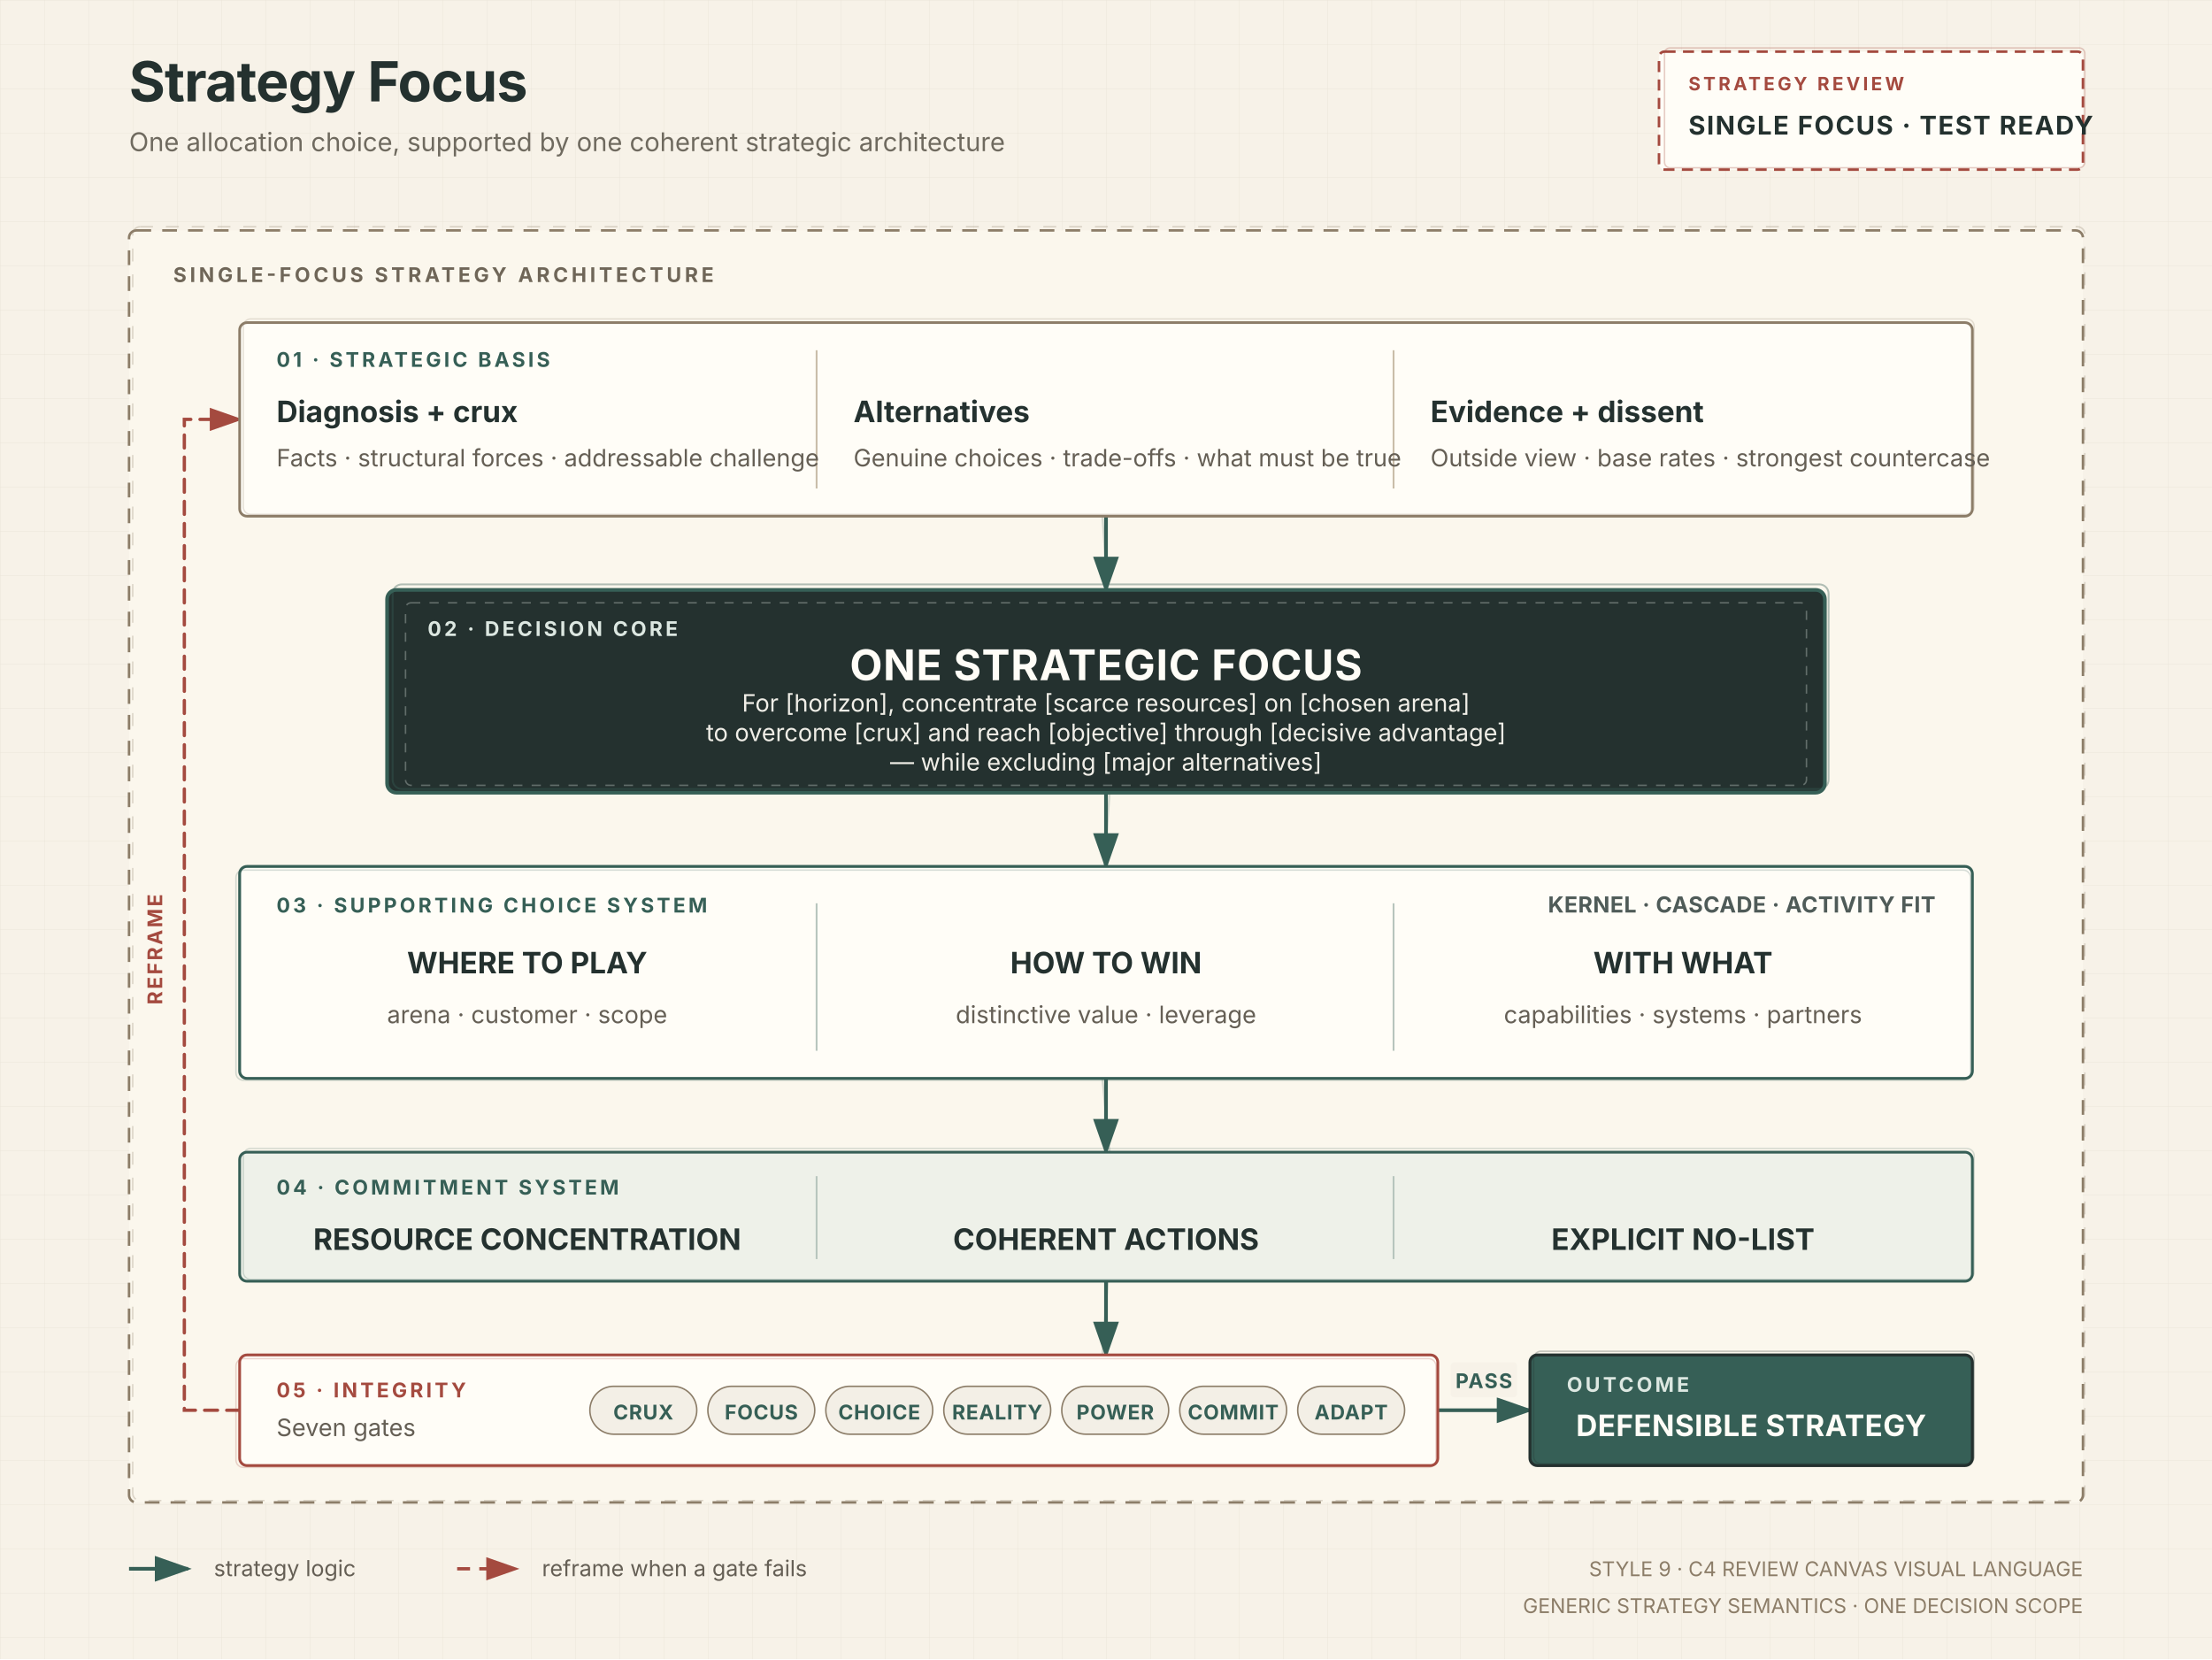
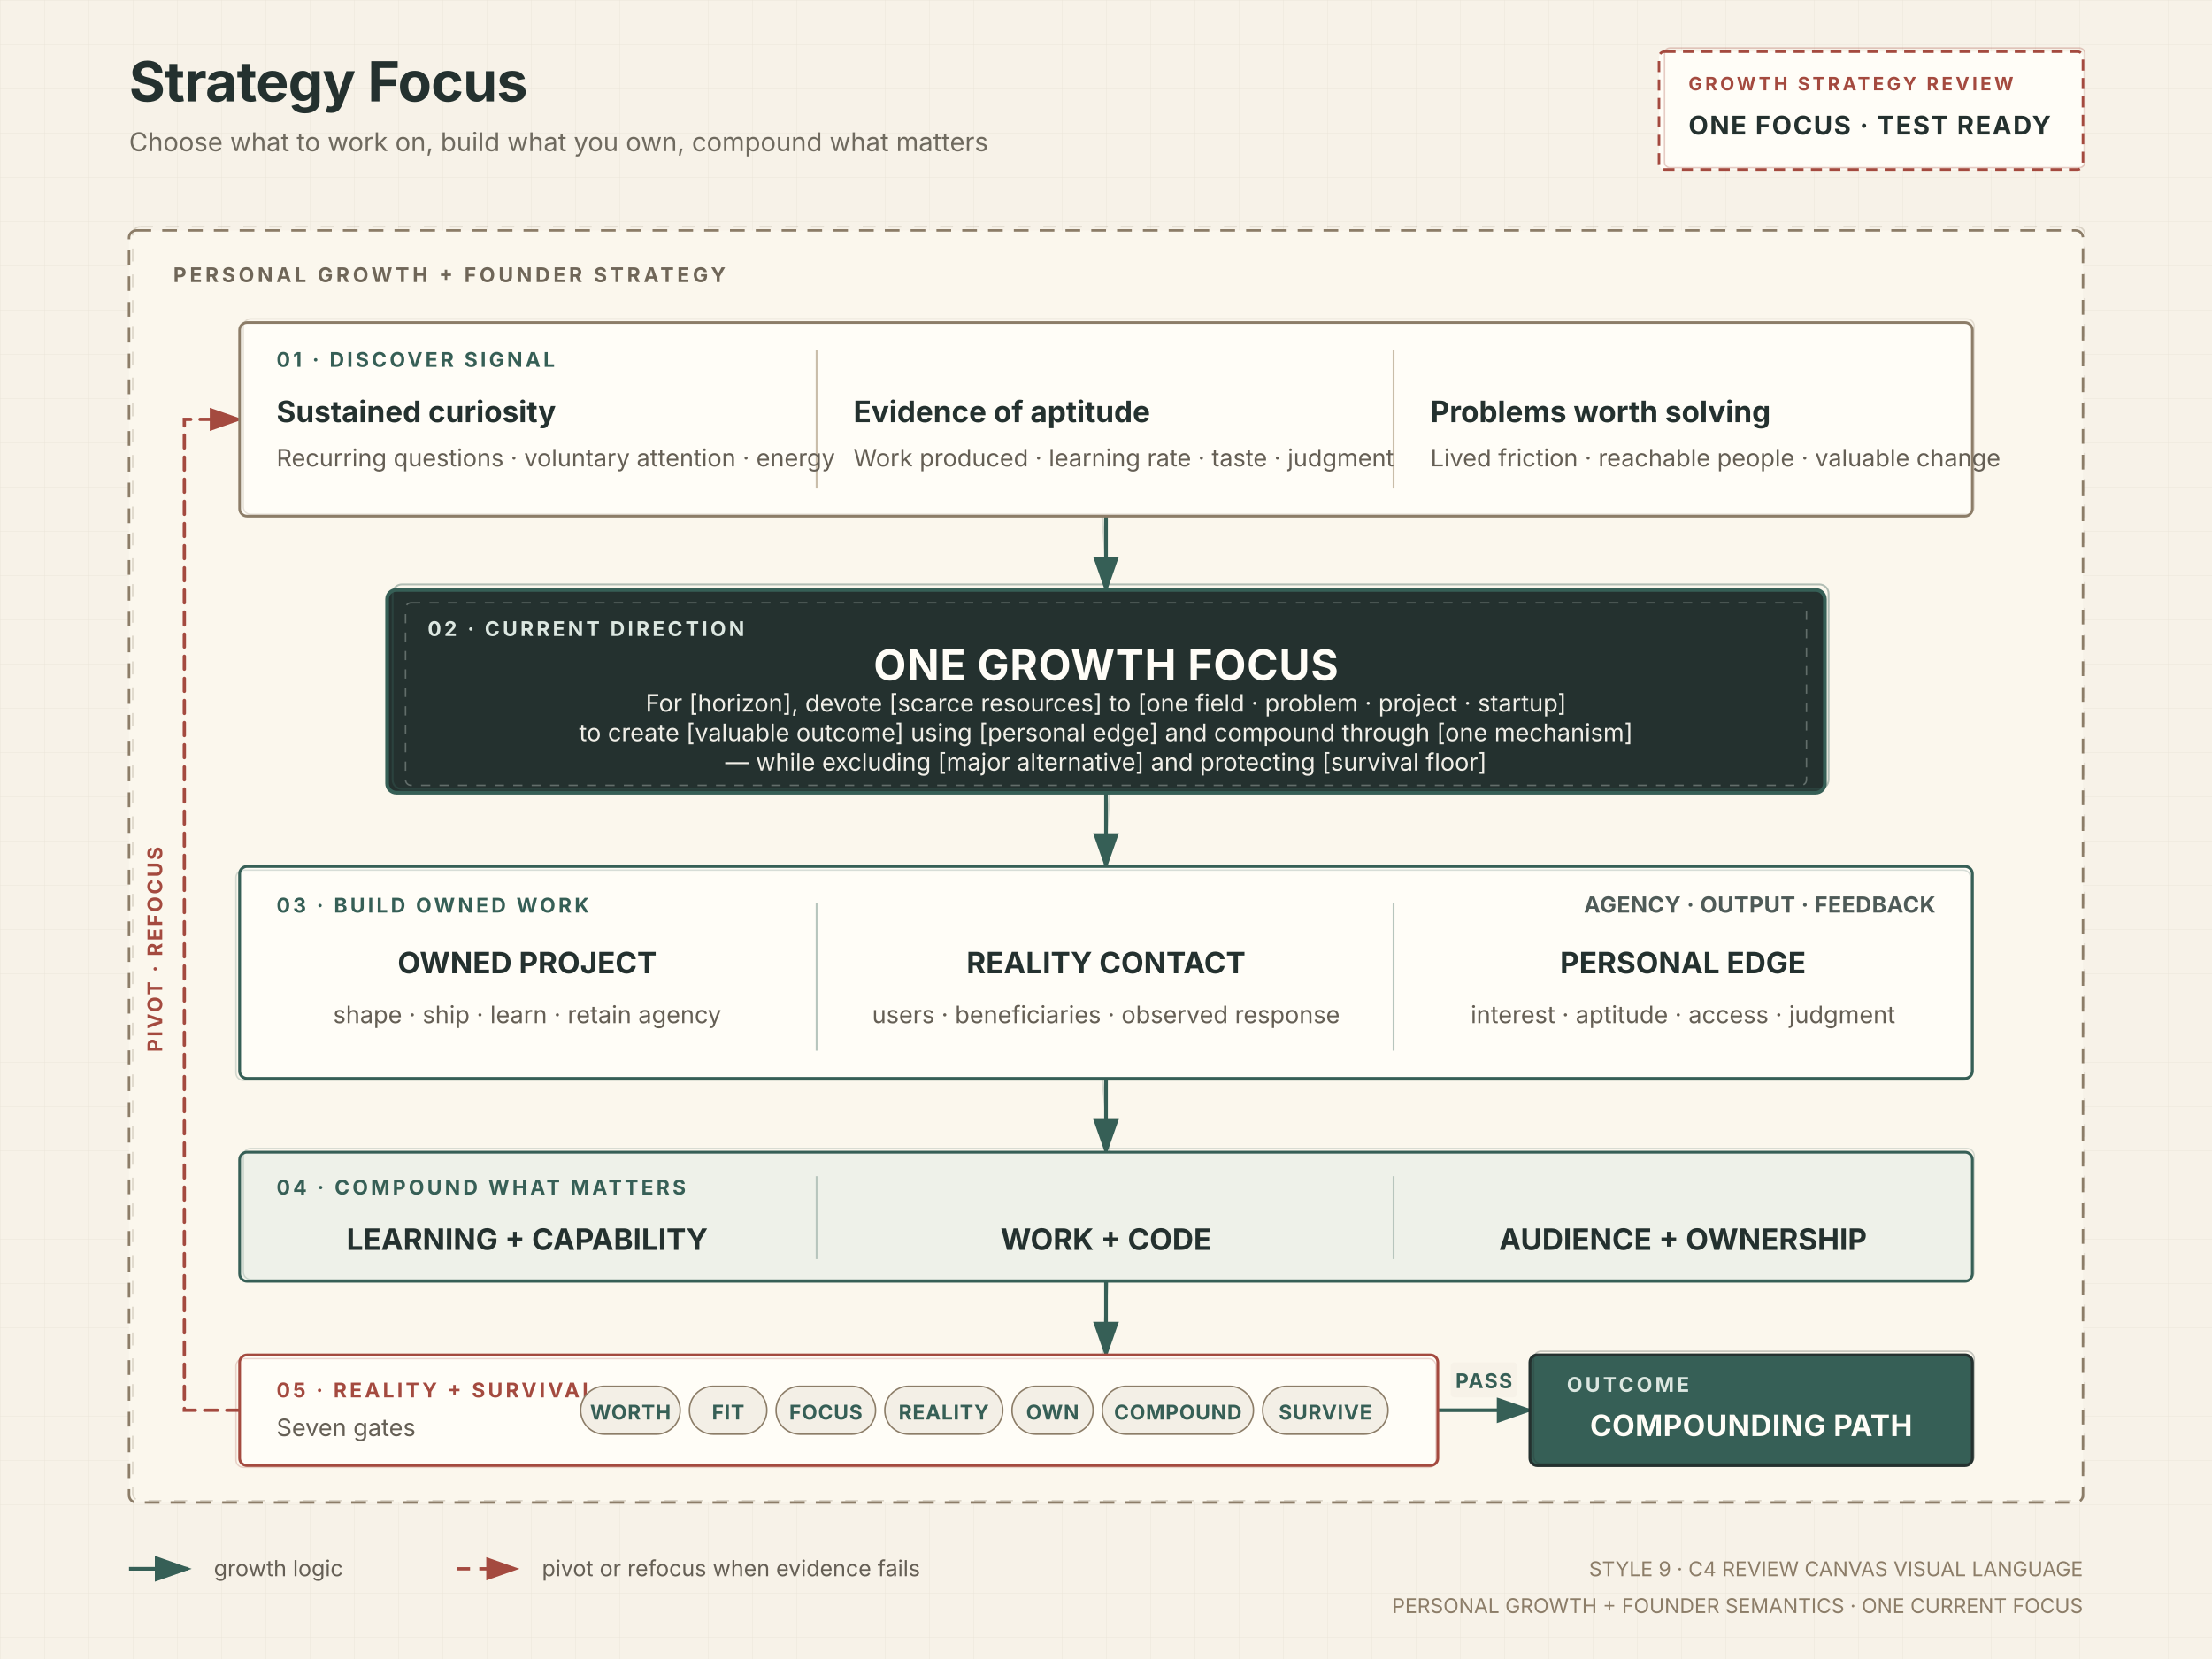
<svg xmlns="http://www.w3.org/2000/svg" viewBox="0 0 1200 900" width="1200" height="900" data-generator="fireworks-tech-graph" data-schema-version="1" data-style-id="9" data-visual-theme="C4 Review Canvas" data-diagram-type="architecture" data-semantic-profile="generic" data-semantic-valid="true" data-quality-profile="showcase" data-max-bends-per-edge="2" data-max-total-bends="8" data-max-route-stretch="1.35" data-max-bridged-crossings="0" data-min-node-gap="40" data-min-container-gutter="20" data-min-label-clearance="4" data-min-segment-length="16">
  <defs>
    <pattern id="paper-grid" width="24" height="24" patternUnits="userSpaceOnUse">
      <path d="M 24 0 L 0 0 0 24" fill="none" stroke="#8c7d68" stroke-width="0.45" opacity="0.12" />
    </pattern>
    <marker id="arrow-primary" markerWidth="10" markerHeight="7" refX="9" refY="3.5" orient="auto">
      <polygon points="0 0, 10 3.5, 0 7" fill="#365f56" />
    </marker>
    <marker id="arrow-review" markerWidth="10" markerHeight="7" refX="9" refY="3.5" orient="auto">
      <polygon points="0 0, 10 3.5, 0 7" fill="#a44a3f" />
    </marker>
    <style>
      text { font-family: Avenir, 'Avenir Next', Inter, -apple-system, BlinkMacSystemFont, 'Segoe UI', sans-serif; }
      .title { font-size: 30px; font-weight: 650; fill: #24312f; letter-spacing: -0.35px; }
      .subtitle { font-size: 14px; font-weight: 400; fill: #6f6a5f; }
      .boundary-label { font-size: 11px; font-weight: 700; fill: #6f6658; letter-spacing: 1.8px; }
      .type { font-size: 11px; font-weight: 750; fill: #365f56; letter-spacing: 1.55px; }
      .type-light { font-size: 11px; font-weight: 750; fill: #dce7e1; letter-spacing: 1.55px; }
      .card-title { font-size: 16px; font-weight: 650; fill: #24312f; }
      .card-copy { font-size: 13px; font-weight: 400; fill: #655f55; }
      .focus-title { font-size: 23px; font-weight: 680; fill: #fffdf7; letter-spacing: 0.4px; }
      .focus-copy { font-size: 13px; font-weight: 420; fill: #f0eee7; }
      .micro { font-size: 12px; font-weight: 650; fill: #4f5b58; letter-spacing: 0.2px; }
      .gate { font-size: 11px; font-weight: 720; fill: #365f56; letter-spacing: 0.35px; }
      .outcome { font-size: 16px; font-weight: 680; fill: #fffdf7; letter-spacing: 0.2px; }
      .stamp-kicker { font-size: 10px; font-weight: 750; fill: #a44a3f; letter-spacing: 1.55px; }
      .stamp-main { font-size: 14px; font-weight: 720; fill: #24312f; letter-spacing: 0.75px; }
      .edge-label { font-size: 11px; font-weight: 750; fill: #365f56; letter-spacing: 0.7px; }
      .feedback-label { font-size: 11px; font-weight: 750; fill: #a44a3f; letter-spacing: 1.2px; }
      .legend { font-size: 12px; font-weight: 430; fill: #655f55; }
      .footnote { font-size: 11px; font-weight: 430; fill: #8c7d68; }
    </style>
  </defs>
  <rect data-graph-role="background" width="1200" height="900" fill="#f7f2e8" />
  <rect data-graph-role="decoration" width="1200" height="900" fill="url(#paper-grid)" />
  <g id="title-block" data-graph-role="reserved" data-reserved-kind="title" data-graph-bounds="70,28,760,91">
    <text x="70" y="55" class="title">Strategy Focus</text>
-     <text x="70" y="82" class="subtitle">One allocation choice, supported by one coherent strategic architecture</text>
+     <text x="70" y="82" class="subtitle">Choose what to work on, build what you own, compound what matters</text>
  </g>
  <g id="review-stamp" data-graph-role="reserved" data-reserved-kind="stamp" data-graph-bounds="900,28,1130,92">
    <rect x="900" y="28" width="230" height="64" rx="3" fill="#fffdf7" stroke="#a44a3f" stroke-width="1.4" stroke-dasharray="6 4" />
    <rect data-graph-role="decoration" data-owner="review-stamp" x="903" y="26" width="228" height="65" rx="3" fill="none" stroke="#a44a3f" stroke-width="0.8" opacity="0.28" />
-     <text x="916" y="49" class="stamp-kicker">STRATEGY REVIEW</text>
-     <text x="916" y="73" class="stamp-main">SINGLE FOCUS · TEST READY</text>
+     <text x="916" y="49" class="stamp-kicker">GROWTH STRATEGY REVIEW</text>
+     <text x="916" y="73" class="stamp-main">ONE FOCUS · TEST READY</text>
  </g>
  <g id="strategy-canvas" data-graph-role="container" data-container-id="strategy-canvas" data-semantic-role="boundary" data-graph-bounds="70,125,1130,815">
    <rect x="70" y="125" width="1060" height="690" rx="4" fill="#fbf7ed" stroke="#8c7d68" stroke-width="1.35" stroke-dasharray="8 6" />
    <rect data-graph-role="decoration" data-owner="strategy-canvas" x="72" y="123" width="1059" height="691" rx="4" fill="none" stroke="#8c7d68" stroke-width="0.8" stroke-dasharray="7 7" opacity="0.28" />
-     <text x="94" y="153" class="boundary-label">SINGLE-FOCUS STRATEGY ARCHITECTURE</text>
+     <text x="94" y="153" class="boundary-label">PERSONAL GROWTH + FOUNDER STRATEGY</text>
    <rect id="strategy-canvas-header" data-graph-role="reserved" data-reserved-kind="container-header" x="88" y="136" width="320" height="26" fill="none" stroke="none" />
  </g>
  <path data-graph-role="decoration" data-owner="basis-focus" d="M 598,280 L 601,320" fill="none" stroke="#365f56" stroke-width="1.1" opacity="0.20" />
  <path data-graph-role="decoration" data-owner="focus-choices" d="M 602,430 L 599,470" fill="none" stroke="#365f56" stroke-width="1.1" opacity="0.20" />
  <path data-graph-role="decoration" data-owner="choices-commitment" d="M 598,585 L 602,625" fill="none" stroke="#365f56" stroke-width="1.1" opacity="0.20" />
  <path data-graph-role="decoration" data-owner="commitment-integrity" d="M 601,695 L 598,735" fill="none" stroke="#365f56" stroke-width="1.1" opacity="0.20" />
  <path id="basis-focus" data-graph-role="edge" data-edge-id="basis-focus" data-source="basis" data-target="focus" data-edge-kind="flow" data-flow="control" data-bends="0" data-route-stretch="1" data-bridges="" d="M 600,280 L 600,320" fill="none" stroke="#365f56" stroke-width="2" stroke-linecap="round" marker-end="url(#arrow-primary)" />
  <path id="focus-choices" data-graph-role="edge" data-edge-id="focus-choices" data-source="focus" data-target="choices" data-edge-kind="flow" data-flow="control" data-bends="0" data-route-stretch="1" data-bridges="" d="M 600,430 L 600,470" fill="none" stroke="#365f56" stroke-width="2" stroke-linecap="round" marker-end="url(#arrow-primary)" />
  <path id="choices-commitment" data-graph-role="edge" data-edge-id="choices-commitment" data-source="choices" data-target="commitment" data-edge-kind="flow" data-flow="control" data-bends="0" data-route-stretch="1" data-bridges="" d="M 600,585 L 600,625" fill="none" stroke="#365f56" stroke-width="2" stroke-linecap="round" marker-end="url(#arrow-primary)" />
  <path id="commitment-integrity" data-graph-role="edge" data-edge-id="commitment-integrity" data-source="commitment" data-target="integrity" data-edge-kind="flow" data-flow="control" data-bends="0" data-route-stretch="1" data-bridges="" d="M 600,695 L 600,735" fill="none" stroke="#365f56" stroke-width="2" stroke-linecap="round" marker-end="url(#arrow-primary)" />
  <path id="integrity-outcome" data-graph-role="edge" data-edge-id="integrity-outcome" data-source="integrity" data-target="outcome" data-edge-kind="flow" data-flow="control" data-bends="0" data-route-stretch="1" data-bridges="" d="M 780,765 L 830,765" fill="none" stroke="#365f56" stroke-width="2" stroke-linecap="round" marker-end="url(#arrow-primary)" />
  <path id="integrity-reframe" data-graph-role="edge" data-edge-id="integrity-reframe" data-source="integrity" data-target="basis" data-edge-kind="flow" data-flow="feedback" data-bends="2" data-route-stretch="1.32" data-bridges="" d="M 130,765 L 100,765 L 100,227.5 L 130,227.5" fill="none" stroke="#a44a3f" stroke-width="1.8" stroke-dasharray="7 5" stroke-linecap="round" marker-end="url(#arrow-review)" />
  <g id="node-basis" data-graph-role="node" data-node-id="basis" data-semantic-role="rect" data-parent="strategy-canvas" data-graph-bounds="130,175,1070,280">
    <rect x="130" y="175" width="940" height="105" rx="4" fill="#fffdf7" stroke="#8c7d68" stroke-width="1.45" />
    <rect data-graph-role="decoration" data-owner="node-basis" x="132" y="173" width="939" height="106" rx="4" fill="none" stroke="#8c7d68" stroke-width="0.75" opacity="0.22" />
    <line x1="443" y1="190" x2="443" y2="265" stroke="#c9bda9" stroke-width="1" />
    <line x1="756" y1="190" x2="756" y2="265" stroke="#c9bda9" stroke-width="1" />
-     <text x="150" y="199" class="type">01 · STRATEGIC BASIS</text>
-     <text x="150" y="229" class="card-title">Diagnosis + crux</text>
-     <text x="150" y="253" class="card-copy">Facts · structural forces · addressable challenge</text>
-     <text x="463" y="229" class="card-title">Alternatives</text>
-     <text x="463" y="253" class="card-copy">Genuine choices · trade-offs · what must be true</text>
-     <text x="776" y="229" class="card-title">Evidence + dissent</text>
-     <text x="776" y="253" class="card-copy">Outside view · base rates · strongest countercase</text>
+     <text x="150" y="199" class="type">01 · DISCOVER SIGNAL</text>
+     <text x="150" y="229" class="card-title">Sustained curiosity</text>
+     <text x="150" y="253" class="card-copy">Recurring questions · voluntary attention · energy</text>
+     <text x="463" y="229" class="card-title">Evidence of aptitude</text>
+     <text x="463" y="253" class="card-copy">Work produced · learning rate · taste · judgment</text>
+     <text x="776" y="229" class="card-title">Problems worth solving</text>
+     <text x="776" y="253" class="card-copy">Lived friction · reachable people · valuable change</text>
  </g>
  <g id="node-focus" data-graph-role="node" data-node-id="focus" data-semantic-role="double_rect" data-parent="strategy-canvas" data-graph-bounds="210,320,990,430">
    <rect x="210" y="320" width="780" height="110" rx="5" fill="#24312f" stroke="#365f56" stroke-width="2" />
    <rect data-graph-role="decoration" data-owner="node-focus" x="213" y="317" width="779" height="111" rx="5" fill="none" stroke="#365f56" stroke-width="1" opacity="0.38" />
    <rect x="220" y="327" width="760" height="99" rx="3" fill="none" stroke="#d8e2dc" stroke-width="0.8" stroke-dasharray="5 5" opacity="0.34" />
-     <text x="232" y="345" class="type-light">02 · DECISION CORE</text>
-     <text x="600" y="369" text-anchor="middle" class="focus-title">ONE STRATEGIC FOCUS</text>
-     <text x="600" y="386" text-anchor="middle" class="focus-copy">For [horizon], concentrate [scarce resources] on [chosen arena]</text>
-     <text x="600" y="402" text-anchor="middle" class="focus-copy">to overcome [crux] and reach [objective] through [decisive advantage]</text>
-     <text x="600" y="418" text-anchor="middle" class="focus-copy">— while excluding [major alternatives]</text>
+     <text x="232" y="345" class="type-light">02 · CURRENT DIRECTION</text>
+     <text x="600" y="369" text-anchor="middle" class="focus-title">ONE GROWTH FOCUS</text>
+     <text x="600" y="386" text-anchor="middle" class="focus-copy">For [horizon], devote [scarce resources] to [one field · problem · project · startup]</text>
+     <text x="600" y="402" text-anchor="middle" class="focus-copy">to create [valuable outcome] using [personal edge] and compound through [one mechanism]</text>
+     <text x="600" y="418" text-anchor="middle" class="focus-copy">— while excluding [major alternative] and protecting [survival floor]</text>
  </g>
  <g id="node-choices" data-graph-role="node" data-node-id="choices" data-semantic-role="rect" data-parent="strategy-canvas" data-graph-bounds="130,470,1070,585">
    <rect x="130" y="470" width="940" height="115" rx="4" fill="#fffdf7" stroke="#365f56" stroke-width="1.55" />
    <rect data-graph-role="decoration" data-owner="node-choices" x="128" y="472" width="941" height="114" rx="4" fill="none" stroke="#365f56" stroke-width="0.8" opacity="0.20" />
    <line x1="443" y1="490" x2="443" y2="570" stroke="#b7c5bd" stroke-width="1" />
    <line x1="756" y1="490" x2="756" y2="570" stroke="#b7c5bd" stroke-width="1" />
-     <text x="150" y="495" class="type">03 · SUPPORTING CHOICE SYSTEM</text>
-     <text x="1050" y="495" text-anchor="end" class="micro">KERNEL · CASCADE · ACTIVITY FIT</text>
-     <text x="286" y="528" text-anchor="middle" class="card-title">WHERE TO PLAY</text>
-     <text x="286" y="555" text-anchor="middle" class="card-copy">arena · customer · scope</text>
-     <text x="600" y="528" text-anchor="middle" class="card-title">HOW TO WIN</text>
-     <text x="600" y="555" text-anchor="middle" class="card-copy">distinctive value · leverage</text>
-     <text x="913" y="528" text-anchor="middle" class="card-title">WITH WHAT</text>
-     <text x="913" y="555" text-anchor="middle" class="card-copy">capabilities · systems · partners</text>
+     <text x="150" y="495" class="type">03 · BUILD OWNED WORK</text>
+     <text x="1050" y="495" text-anchor="end" class="micro">AGENCY · OUTPUT · FEEDBACK</text>
+     <text x="286" y="528" text-anchor="middle" class="card-title">OWNED PROJECT</text>
+     <text x="286" y="555" text-anchor="middle" class="card-copy">shape · ship · learn · retain agency</text>
+     <text x="600" y="528" text-anchor="middle" class="card-title">REALITY CONTACT</text>
+     <text x="600" y="555" text-anchor="middle" class="card-copy">users · beneficiaries · observed response</text>
+     <text x="913" y="528" text-anchor="middle" class="card-title">PERSONAL EDGE</text>
+     <text x="913" y="555" text-anchor="middle" class="card-copy">interest · aptitude · access · judgment</text>
  </g>
  <g id="node-commitment" data-graph-role="node" data-node-id="commitment" data-semantic-role="rect" data-parent="strategy-canvas" data-graph-bounds="130,625,1070,695">
    <rect x="130" y="625" width="940" height="70" rx="4" fill="#eef1e9" stroke="#365f56" stroke-width="1.5" />
    <rect data-graph-role="decoration" data-owner="node-commitment" x="132" y="623" width="939" height="71" rx="4" fill="none" stroke="#365f56" stroke-width="0.75" opacity="0.20" />
    <line x1="443" y1="638" x2="443" y2="683" stroke="#b7c5bd" stroke-width="1" />
    <line x1="756" y1="638" x2="756" y2="683" stroke="#b7c5bd" stroke-width="1" />
-     <text x="150" y="648" class="type">04 · COMMITMENT SYSTEM</text>
-     <text x="286" y="678" text-anchor="middle" class="card-title">RESOURCE CONCENTRATION</text>
-     <text x="600" y="678" text-anchor="middle" class="card-title">COHERENT ACTIONS</text>
-     <text x="913" y="678" text-anchor="middle" class="card-title">EXPLICIT NO-LIST</text>
+     <text x="150" y="648" class="type">04 · COMPOUND WHAT MATTERS</text>
+     <text x="286" y="678" text-anchor="middle" class="card-title">LEARNING + CAPABILITY</text>
+     <text x="600" y="678" text-anchor="middle" class="card-title">WORK + CODE</text>
+     <text x="913" y="678" text-anchor="middle" class="card-title">AUDIENCE + OWNERSHIP</text>
  </g>
  <g id="node-integrity" data-graph-role="node" data-node-id="integrity" data-semantic-role="rect" data-parent="strategy-canvas" data-graph-bounds="130,735,780,795">
    <rect x="130" y="735" width="650" height="60" rx="4" fill="#fffdf7" stroke="#a44a3f" stroke-width="1.5" />
    <rect data-graph-role="decoration" data-owner="node-integrity" x="128" y="737" width="651" height="59" rx="4" fill="none" stroke="#a44a3f" stroke-width="0.75" opacity="0.22" />
-     <text x="150" y="758" class="type" style="fill:#a44a3f">05 · INTEGRITY</text>
+     <text x="150" y="758" class="type" style="fill:#a44a3f">05 · REALITY + SURVIVAL</text>
    <text x="150" y="779" class="card-copy">Seven gates</text>
-     <g transform="translate(320,752)">
-       <rect x="0" y="0" width="58" height="26" rx="13" fill="#f3efe6" stroke="#8c7d68" stroke-width="0.8" />
-       <text x="29" y="18" text-anchor="middle" class="gate">CRUX</text>
-       <rect x="64" y="0" width="58" height="26" rx="13" fill="#f3efe6" stroke="#8c7d68" stroke-width="0.8" />
-       <text x="93" y="18" text-anchor="middle" class="gate">FOCUS</text>
-       <rect x="128" y="0" width="58" height="26" rx="13" fill="#f3efe6" stroke="#8c7d68" stroke-width="0.8" />
-       <text x="157" y="18" text-anchor="middle" class="gate">CHOICE</text>
-       <rect x="192" y="0" width="58" height="26" rx="13" fill="#f3efe6" stroke="#8c7d68" stroke-width="0.8" />
-       <text x="221" y="18" text-anchor="middle" class="gate">REALITY</text>
-       <rect x="256" y="0" width="58" height="26" rx="13" fill="#f3efe6" stroke="#8c7d68" stroke-width="0.8" />
-       <text x="285" y="18" text-anchor="middle" class="gate">POWER</text>
-       <rect x="320" y="0" width="58" height="26" rx="13" fill="#f3efe6" stroke="#8c7d68" stroke-width="0.8" />
-       <text x="349" y="18" text-anchor="middle" class="gate">COMMIT</text>
-       <rect x="384" y="0" width="58" height="26" rx="13" fill="#f3efe6" stroke="#8c7d68" stroke-width="0.8" />
-       <text x="413" y="18" text-anchor="middle" class="gate">ADAPT</text>
+     <g transform="translate(315,752)">
+       <rect x="0" y="0" width="54" height="26" rx="13" fill="#f3efe6" stroke="#8c7d68" stroke-width="0.8" />
+       <text x="27" y="18" text-anchor="middle" class="gate">WORTH</text>
+       <rect x="59" y="0" width="42" height="26" rx="13" fill="#f3efe6" stroke="#8c7d68" stroke-width="0.8" />
+       <text x="80" y="18" text-anchor="middle" class="gate">FIT</text>
+       <rect x="106" y="0" width="54" height="26" rx="13" fill="#f3efe6" stroke="#8c7d68" stroke-width="0.8" />
+       <text x="133" y="18" text-anchor="middle" class="gate">FOCUS</text>
+       <rect x="165" y="0" width="64" height="26" rx="13" fill="#f3efe6" stroke="#8c7d68" stroke-width="0.8" />
+       <text x="197" y="18" text-anchor="middle" class="gate">REALITY</text>
+       <rect x="234" y="0" width="44" height="26" rx="13" fill="#f3efe6" stroke="#8c7d68" stroke-width="0.8" />
+       <text x="256" y="18" text-anchor="middle" class="gate">OWN</text>
+       <rect x="283" y="0" width="82" height="26" rx="13" fill="#f3efe6" stroke="#8c7d68" stroke-width="0.8" />
+       <text x="324" y="18" text-anchor="middle" class="gate">COMPOUND</text>
+       <rect x="370" y="0" width="68" height="26" rx="13" fill="#f3efe6" stroke="#8c7d68" stroke-width="0.8" />
+       <text x="404" y="18" text-anchor="middle" class="gate">SURVIVE</text>
    </g>
  </g>
  <g id="node-outcome" data-graph-role="node" data-node-id="outcome" data-semantic-role="rect" data-parent="strategy-canvas" data-graph-bounds="830,735,1070,795">
    <rect x="830" y="735" width="240" height="60" rx="4" fill="#365f56" stroke="#24312f" stroke-width="1.6" />
    <rect data-graph-role="decoration" data-owner="node-outcome" x="832" y="733" width="239" height="61" rx="4" fill="none" stroke="#24312f" stroke-width="0.8" opacity="0.26" />
    <text x="850" y="755" class="type-light">OUTCOME</text>
-     <text x="950" y="779" text-anchor="middle" class="outcome">DEFENSIBLE STRATEGY</text>
+     <text x="950" y="779" text-anchor="middle" class="outcome">COMPOUNDING PATH</text>
  </g>
  <g id="pass-label" data-graph-role="label" data-owner="integrity-outcome" data-graph-bounds="787,739,823,758">
    <rect x="787" y="739" width="36" height="19" rx="2" fill="#f7f2e8" opacity="0.98" />
    <text x="805" y="753" text-anchor="middle" class="edge-label">PASS</text>
  </g>
  <g id="reframe-label" data-graph-role="label" data-owner="integrity-reframe" data-graph-bounds="79,472,96,558">
-     <text x="88" y="515" text-anchor="middle" class="feedback-label" transform="rotate(-90 88 515)">REFRAME</text>
+     <text x="88" y="515" text-anchor="middle" class="feedback-label" transform="rotate(-90 88 515)">PIVOT · REFOCUS</text>
  </g>
  <g id="legend" data-graph-role="legend">
    <rect id="legend-zone" data-graph-role="reserved" data-reserved-kind="legend" x="70" y="838" width="430" height="28" fill="none" stroke="none" />
    <line data-graph-role="decoration" data-owner="legend-primary" x1="70" y1="851" x2="102" y2="851" stroke="#365f56" stroke-width="2" marker-end="url(#arrow-primary)" />
-     <text x="116" y="855" class="legend">strategy logic</text>
+     <text x="116" y="855" class="legend">growth logic</text>
    <line data-graph-role="decoration" data-owner="legend-reframe" x1="248" y1="851" x2="280" y2="851" stroke="#a44a3f" stroke-width="1.8" stroke-dasharray="7 5" marker-end="url(#arrow-review)" />
-     <text x="294" y="855" class="legend">reframe when a gate fails</text>
+     <text x="294" y="855" class="legend">pivot or refocus when evidence fails</text>
  </g>
  <g id="footer" data-graph-role="reserved" data-reserved-kind="footer" data-graph-bounds="811,838,1130,875">
    <text x="1130" y="855" text-anchor="end" class="footnote">STYLE 9 · C4 REVIEW CANVAS VISUAL LANGUAGE</text>
-     <text x="1130" y="875" text-anchor="end" class="footnote">GENERIC STRATEGY SEMANTICS · ONE DECISION SCOPE</text>
+     <text x="1130" y="875" text-anchor="end" class="footnote">PERSONAL GROWTH + FOUNDER SEMANTICS · ONE CURRENT FOCUS</text>
  </g>
</svg>
